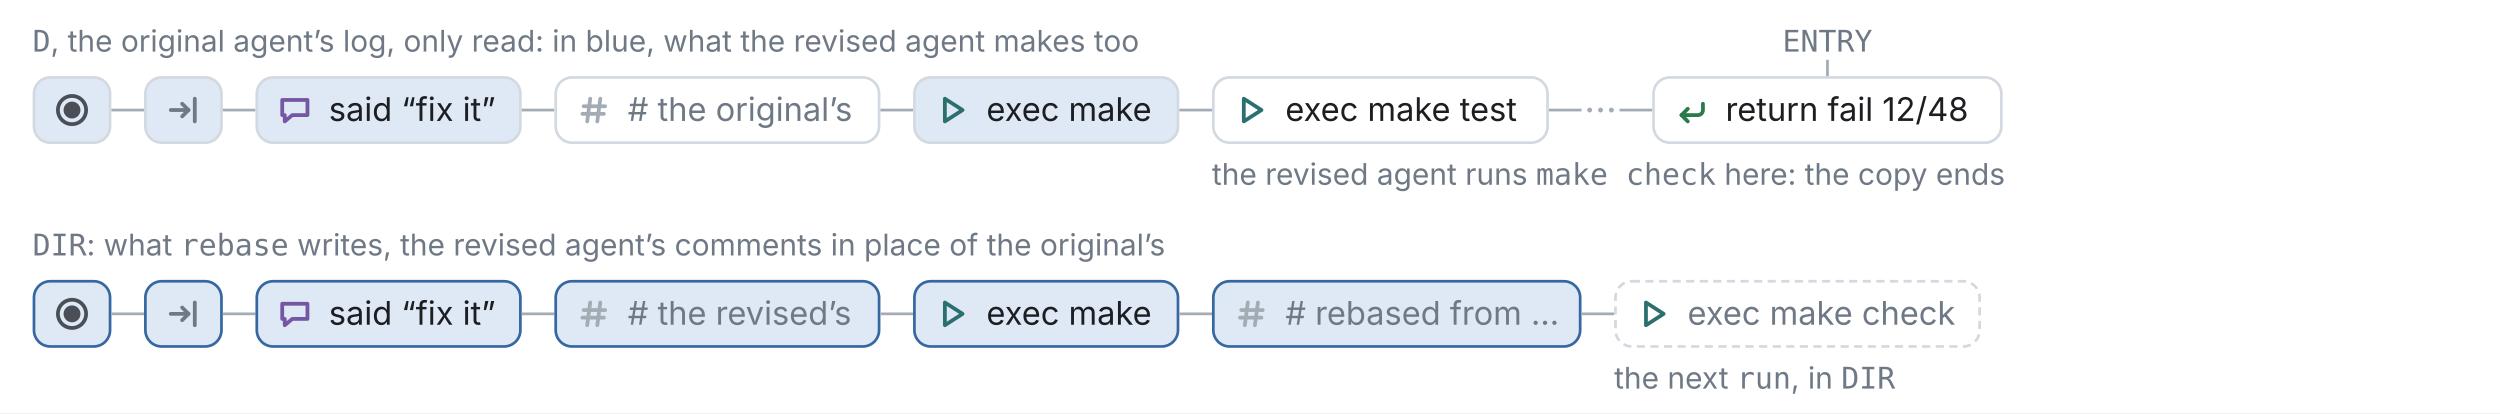
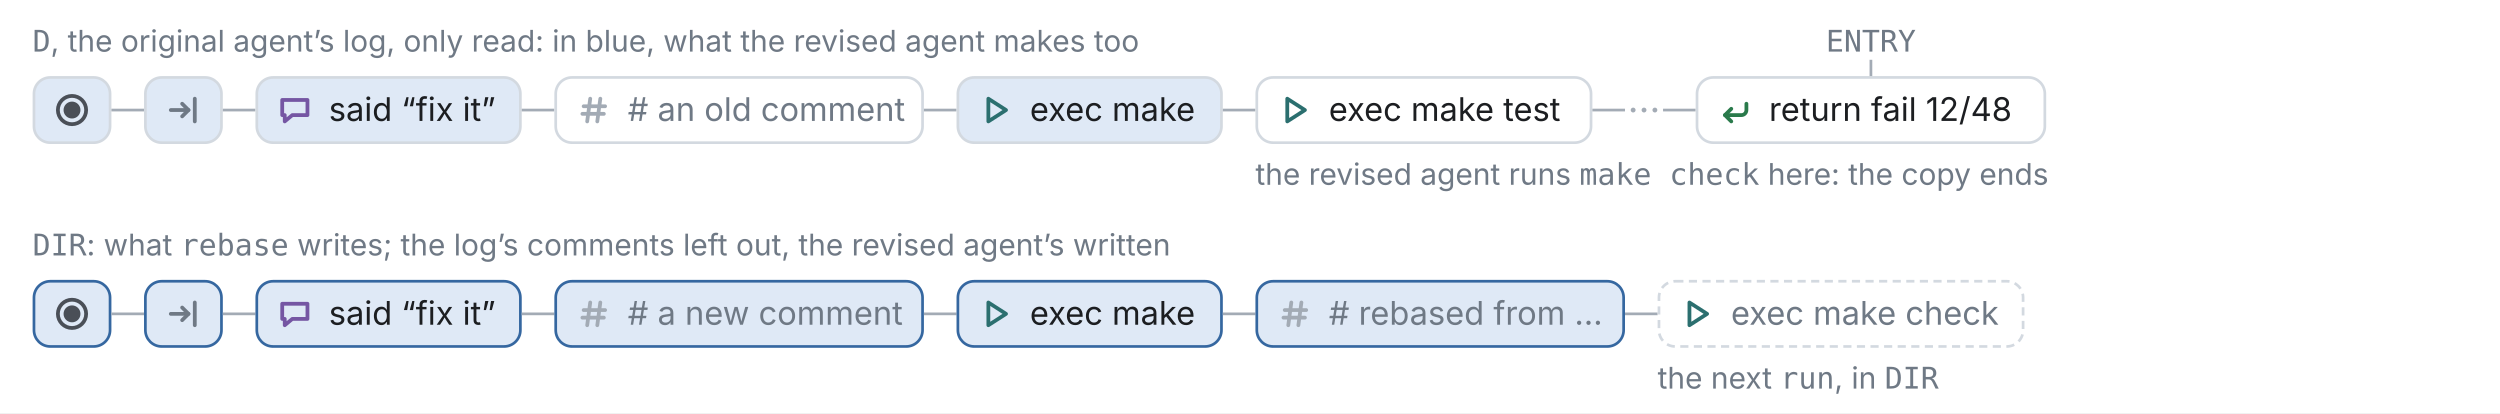
<svg xmlns="http://www.w3.org/2000/svg" viewBox="0 0 920 152" width="920" height="152">
  <style>text{font-family:-apple-system, BlinkMacSystemFont, 'Segoe UI', system-ui, sans-serif;font-size:13px;fill:#1c1e21}.m{font-family:ui-monospace, SFMono-Regular, Menlo, Consolas, monospace}.s{font-size:11px;fill:#6f7985}.f{font-size:11px;fill:#a3abb5}.b{font-weight:600}.n{font-variant-numeric:tabular-nums}.fr{font-family:ui-monospace, SFMono-Regular, Menlo, Consolas, monospace;font-size:11.5px;fill:#a3abb5}.ch{font-family:ui-monospace, SFMono-Regular, Menlo, Consolas, monospace;font-size:12px}.e{font-family:ui-monospace, SFMono-Regular, Menlo, Consolas, monospace;font-size:11.5px}.a{stroke:#a3abb5;fill:none}.d{stroke-dasharray:3 3}.bx{stroke:#d3d9e0;fill:none}.c{font-size:12px}</style>
  <rect width="920" height="152" fill="#fff" />
  <rect x="12.5" y="28.5" width="28" height="24" rx="6" fill="#dfe9f6" stroke="#d3d9e0" />
  <g transform="translate(20,34) scale(0.9286)" stroke="#4a4f57" fill="#4a4f57" stroke-width="1.5" stroke-linecap="round" stroke-linejoin="round">
    <circle cx="7" cy="7" r="2.6" />
    <circle cx="7" cy="7" r="5.6" fill="none" />
  </g>
  <path class="a" d="M41,40.5h12" />
  <rect x="53.5" y="28.5" width="28" height="24" rx="6" fill="#dfe9f6" stroke="#d3d9e0" />
  <g transform="translate(61,34) scale(0.9286)" stroke="#6f7985" fill="#6f7985" stroke-width="1.5" stroke-linecap="round" stroke-linejoin="round">
    <path d="M2 7h7" fill="none" />
    <path d="M6.5 4.5L9 7l-2.5 2.5" fill="none" />
    <path d="M11.5 2.5v9" fill="none" />
  </g>
  <path class="a" d="M82,40.5h12" />
  <rect x="94.5" y="28.5" width="97" height="24" rx="6" fill="#dfe9f6" stroke="#d3d9e0" />
  <g transform="translate(102,34) scale(0.9286)" stroke="#7556a3" fill="#7556a3" stroke-width="1.5" stroke-linecap="round" stroke-linejoin="round">
    <path d="M2 3h10v6H6l-3 2.5V9H2z" fill="none" />
  </g>
  <text x="121" y="44.5" class="c">said “fix it”</text>
  <path class="a" d="M192,40.5h12" />
-   <rect x="204.5" y="28.5" width="119" height="24" rx="6" fill="#fff" stroke="#d3d9e0" />
+   <rect x="204.5" y="28.5" width="135" height="24" rx="6" fill="#fff" stroke="#d3d9e0" />
  <g transform="translate(212,34) scale(0.9286)" stroke="#a3abb5" fill="#a3abb5" stroke-width="1.5" stroke-linecap="round" stroke-linejoin="round">
    <path d="M5.6 2.5l-1.2 9M9.6 2.5l-1.2 9M3 5.5h8.5M2.5 8.5H11" fill="none" />
  </g>
-   <text x="231" y="44.5" class="c" style="fill:#6f7985"># the original’s</text>
-   <path class="a" d="M324,40.5h12" />
-   <rect x="336.5" y="28.5" width="97" height="24" rx="6" fill="#dfe9f6" stroke="#d3d9e0" />
-   <g transform="translate(344,34) scale(0.9286)" stroke="#2b6f6f" fill="#2b6f6f" stroke-width="1.5" stroke-linecap="round" stroke-linejoin="round">
+   <text x="231" y="44.5" class="c" style="fill:#6f7985"># an old comment</text>
+   <path class="a" d="M340,40.5h12" />
+   <rect x="352.5" y="28.5" width="97" height="24" rx="6" fill="#dfe9f6" stroke="#d3d9e0" />
+   <g transform="translate(360,34) scale(0.9286)" stroke="#2b6f6f" fill="#2b6f6f" stroke-width="1.5" stroke-linecap="round" stroke-linejoin="round">
    <path d="M4 2.5l7 4.5-7 4.5z" fill="none" />
  </g>
-   <text x="363" y="44.5" class="c">exec make</text>
-   <path class="a" d="M434,40.5h12" />
-   <rect x="446.5" y="28.5" width="123" height="24" rx="6" fill="#fff" stroke="#d3d9e0" />
-   <g transform="translate(454,34) scale(0.9286)" stroke="#2b6f6f" fill="#2b6f6f" stroke-width="1.5" stroke-linecap="round" stroke-linejoin="round">
+   <text x="379" y="44.5" class="c">exec make</text>
+   <path class="a" d="M450,40.5h12" />
+   <rect x="462.5" y="28.5" width="123" height="24" rx="6" fill="#fff" stroke="#d3d9e0" />
+   <g transform="translate(470,34) scale(0.9286)" stroke="#2b6f6f" fill="#2b6f6f" stroke-width="1.5" stroke-linecap="round" stroke-linejoin="round">
    <path d="M4 2.5l7 4.5-7 4.5z" fill="none" />
  </g>
-   <text x="473" y="44.5" class="c">exec make test</text>
-   <path class="a" d="M570,40.5h12" />
-   <circle cx="585" cy="40.5" r="0.9" fill="#a3abb5" />
-   <circle cx="589" cy="40.5" r="0.9" fill="#a3abb5" />
-   <circle cx="593" cy="40.5" r="0.9" fill="#a3abb5" />
-   <path class="a" d="M596,40.5h12" />
-   <rect x="608.5" y="28.5" width="128" height="24" rx="6" fill="#fff" stroke="#d3d9e0" />
-   <g transform="translate(616,34) scale(0.9286)" stroke="#2a7a4b" fill="#2a7a4b" stroke-width="1.5" stroke-linecap="round" stroke-linejoin="round">
+   <text x="489" y="44.5" class="c">exec make test</text>
+   <path class="a" d="M586,40.5h12" />
+   <circle cx="601" cy="40.5" r="0.9" fill="#a3abb5" />
+   <circle cx="605" cy="40.5" r="0.9" fill="#a3abb5" />
+   <circle cx="609" cy="40.5" r="0.9" fill="#a3abb5" />
+   <path class="a" d="M612,40.5h12" />
+   <rect x="624.5" y="28.5" width="128" height="24" rx="6" fill="#fff" stroke="#d3d9e0" />
+   <g transform="translate(632,34) scale(0.9286)" stroke="#2a7a4b" fill="#2a7a4b" stroke-width="1.5" stroke-linecap="round" stroke-linejoin="round">
    <path d="M11.5 4.5v2.5a2 2 0 0 1-2 2H3" fill="none" />
    <path d="M5.5 6.5L3 9l2.5 2.5" fill="none" />
  </g>
-   <text x="635" y="44.5" class="c">return fail 12/48</text>
-   <text x="672.5" y="19" class="s m" text-anchor="middle">ENTRY</text>
-   <path class="a" d="M672.5,22V28" />
+   <text x="651" y="44.5" class="c">return fail 12/48</text>
+   <text x="688.5" y="19" class="s m" text-anchor="middle">ENTRY</text>
+   <path class="a" d="M688.5,22V28" />
  <rect x="12.5" y="103.5" width="28" height="24" rx="6" fill="#dfe9f6" stroke="#3567a0" />
  <g transform="translate(20,109) scale(0.9286)" stroke="#4a4f57" fill="#4a4f57" stroke-width="1.5" stroke-linecap="round" stroke-linejoin="round">
    <circle cx="7" cy="7" r="2.6" />
    <circle cx="7" cy="7" r="5.6" fill="none" />
  </g>
  <path class="a" d="M41,115.5h12" />
  <rect x="53.5" y="103.5" width="28" height="24" rx="6" fill="#dfe9f6" stroke="#3567a0" />
  <g transform="translate(61,109) scale(0.9286)" stroke="#6f7985" fill="#6f7985" stroke-width="1.5" stroke-linecap="round" stroke-linejoin="round">
    <path d="M2 7h7" fill="none" />
    <path d="M6.5 4.5L9 7l-2.5 2.5" fill="none" />
    <path d="M11.5 2.5v9" fill="none" />
  </g>
  <path class="a" d="M82,115.5h12" />
  <rect x="94.5" y="103.5" width="97" height="24" rx="6" fill="#dfe9f6" stroke="#3567a0" />
  <g transform="translate(102,109) scale(0.9286)" stroke="#7556a3" fill="#7556a3" stroke-width="1.5" stroke-linecap="round" stroke-linejoin="round">
    <path d="M2 3h10v6H6l-3 2.5V9H2z" fill="none" />
  </g>
  <text x="121" y="119.5" class="c">said “fix it”</text>
  <path class="a" d="M192,115.5h12" />
-   <rect x="204.5" y="103.5" width="119" height="24" rx="6" fill="#dfe9f6" stroke="#3567a0" />
+   <rect x="204.5" y="103.5" width="135" height="24" rx="6" fill="#dfe9f6" stroke="#3567a0" />
  <g transform="translate(212,109) scale(0.9286)" stroke="#a3abb5" fill="#a3abb5" stroke-width="1.5" stroke-linecap="round" stroke-linejoin="round">
    <path d="M5.6 2.5l-1.2 9M9.6 2.5l-1.2 9M3 5.5h8.5M2.5 8.5H11" fill="none" />
  </g>
-   <text x="231" y="119.5" class="c" style="fill:#6f7985"># the revised’s</text>
-   <path class="a" d="M324,115.5h12" />
-   <rect x="336.5" y="103.5" width="97" height="24" rx="6" fill="#dfe9f6" stroke="#3567a0" />
-   <g transform="translate(344,109) scale(0.9286)" stroke="#2b6f6f" fill="#2b6f6f" stroke-width="1.5" stroke-linecap="round" stroke-linejoin="round">
+   <text x="231" y="119.5" class="c" style="fill:#6f7985"># a new comment</text>
+   <path class="a" d="M340,115.5h12" />
+   <rect x="352.5" y="103.5" width="97" height="24" rx="6" fill="#dfe9f6" stroke="#3567a0" />
+   <g transform="translate(360,109) scale(0.9286)" stroke="#2b6f6f" fill="#2b6f6f" stroke-width="1.5" stroke-linecap="round" stroke-linejoin="round">
    <path d="M4 2.5l7 4.5-7 4.5z" fill="none" />
  </g>
-   <text x="363" y="119.5" class="c">exec make</text>
-   <path class="a" d="M434,115.5h12" />
-   <rect x="446.5" y="103.5" width="135" height="24" rx="6" fill="#dfe9f6" stroke="#3567a0" />
-   <g transform="translate(454,109) scale(0.9286)" stroke="#a3abb5" fill="#a3abb5" stroke-width="1.5" stroke-linecap="round" stroke-linejoin="round">
+   <text x="379" y="119.5" class="c">exec make</text>
+   <path class="a" d="M450,115.5h12" />
+   <rect x="462.5" y="103.5" width="135" height="24" rx="6" fill="#dfe9f6" stroke="#3567a0" />
+   <g transform="translate(470,109) scale(0.9286)" stroke="#a3abb5" fill="#a3abb5" stroke-width="1.5" stroke-linecap="round" stroke-linejoin="round">
    <path d="M5.6 2.5l-1.2 9M9.6 2.5l-1.2 9M3 5.5h8.5M2.5 8.5H11" fill="none" />
  </g>
-   <text x="473" y="119.5" class="c" style="fill:#6f7985"># rebased from …</text>
-   <path class="a" d="M582,115.5h12" />
-   <rect x="594.5" y="103.5" width="134" height="24" rx="6" fill="#fff" stroke="#d3d9e0" stroke-dasharray="3 2" />
-   <g transform="translate(602,109) scale(0.9286)" stroke="#2b6f6f" fill="#2b6f6f" stroke-width="1.5" stroke-linecap="round" stroke-linejoin="round">
+   <text x="489" y="119.5" class="c" style="fill:#6f7985"># rebased from …</text>
+   <path class="a" d="M598,115.5h12" />
+   <rect x="610.5" y="103.5" width="134" height="24" rx="6" fill="#fff" stroke="#d3d9e0" stroke-dasharray="3 2" />
+   <g transform="translate(618,109) scale(0.9286)" stroke="#2b6f6f" fill="#2b6f6f" stroke-width="1.5" stroke-linecap="round" stroke-linejoin="round">
    <path d="M4 2.5l7 4.5-7 4.5z" fill="none" />
  </g>
-   <text x="621" y="119.5" class="c" style="fill:#6f7985">exec make check</text>
+   <text x="637" y="119.5" class="c" style="fill:#6f7985">exec make check</text>
  <text x="12" y="19" class="s">
    <tspan class="m">D</tspan>, the original agent’s log, only read: in blue, what the revised agent makes too</text>
  <text x="12" y="94" class="s">
-     <tspan class="m">DIR</tspan>: what <tspan class="m">rebase</tspan> writes, the revised agent’s comments in place of the original’s</text>
-   <text x="446" y="68" class="s">the revised agent runs <tspan class="m">make check</tspan> here: the copy ends</text>
-   <text x="594" y="143" class="s">the next <tspan class="m">run</tspan>, in <tspan class="m">DIR</tspan>
+     <tspan class="m">DIR</tspan>: what <tspan class="m">rebase</tspan> writes; the log’s comments left out, the revised agent’s written</text>
+   <text x="462" y="68" class="s">the revised agent runs <tspan class="m">make check</tspan> here: the copy ends</text>
+   <text x="610" y="143" class="s">the next <tspan class="m">run</tspan>, in <tspan class="m">DIR</tspan>
  </text>
</svg>
